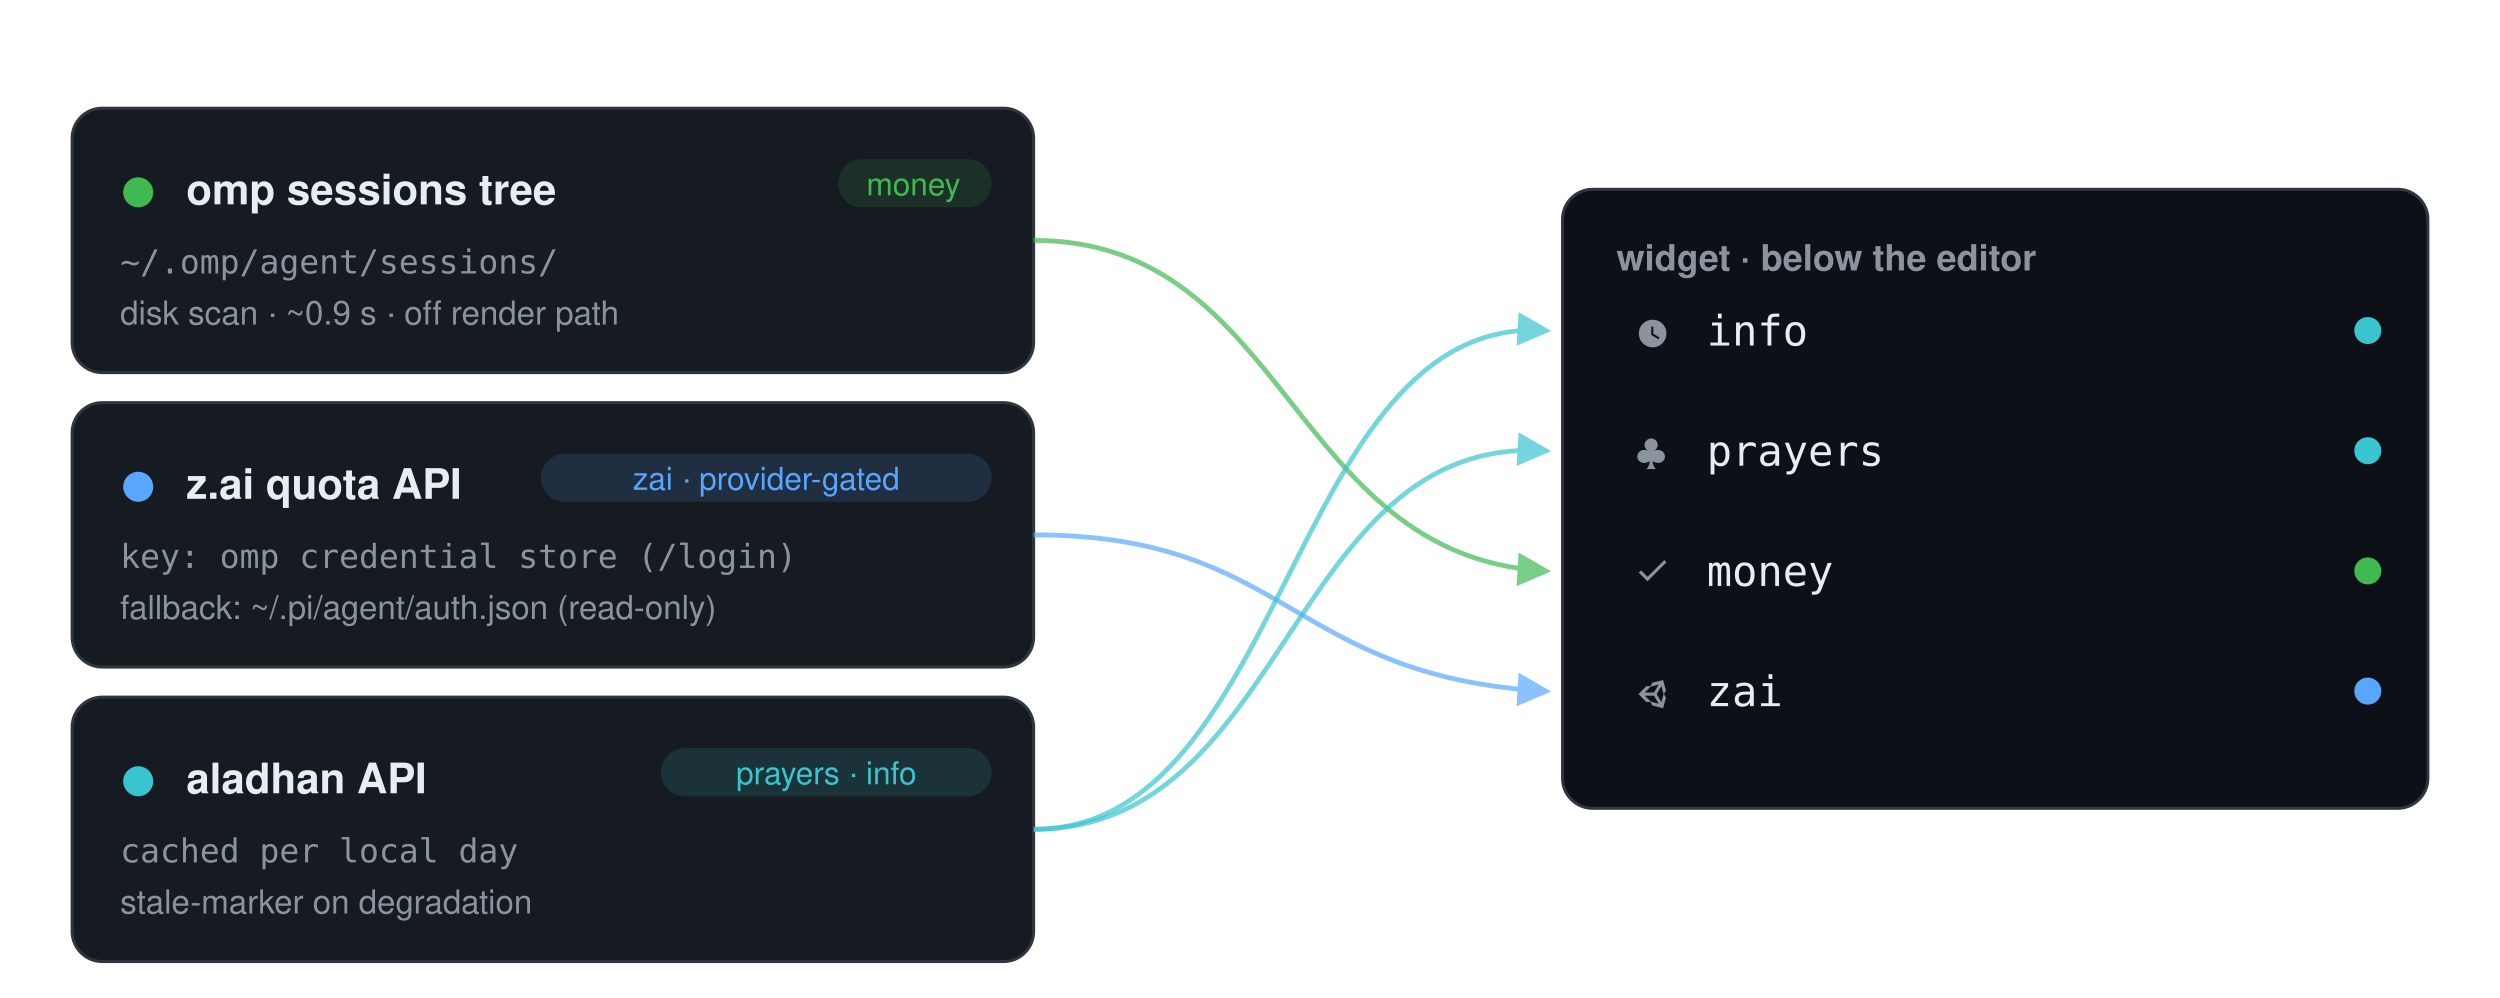
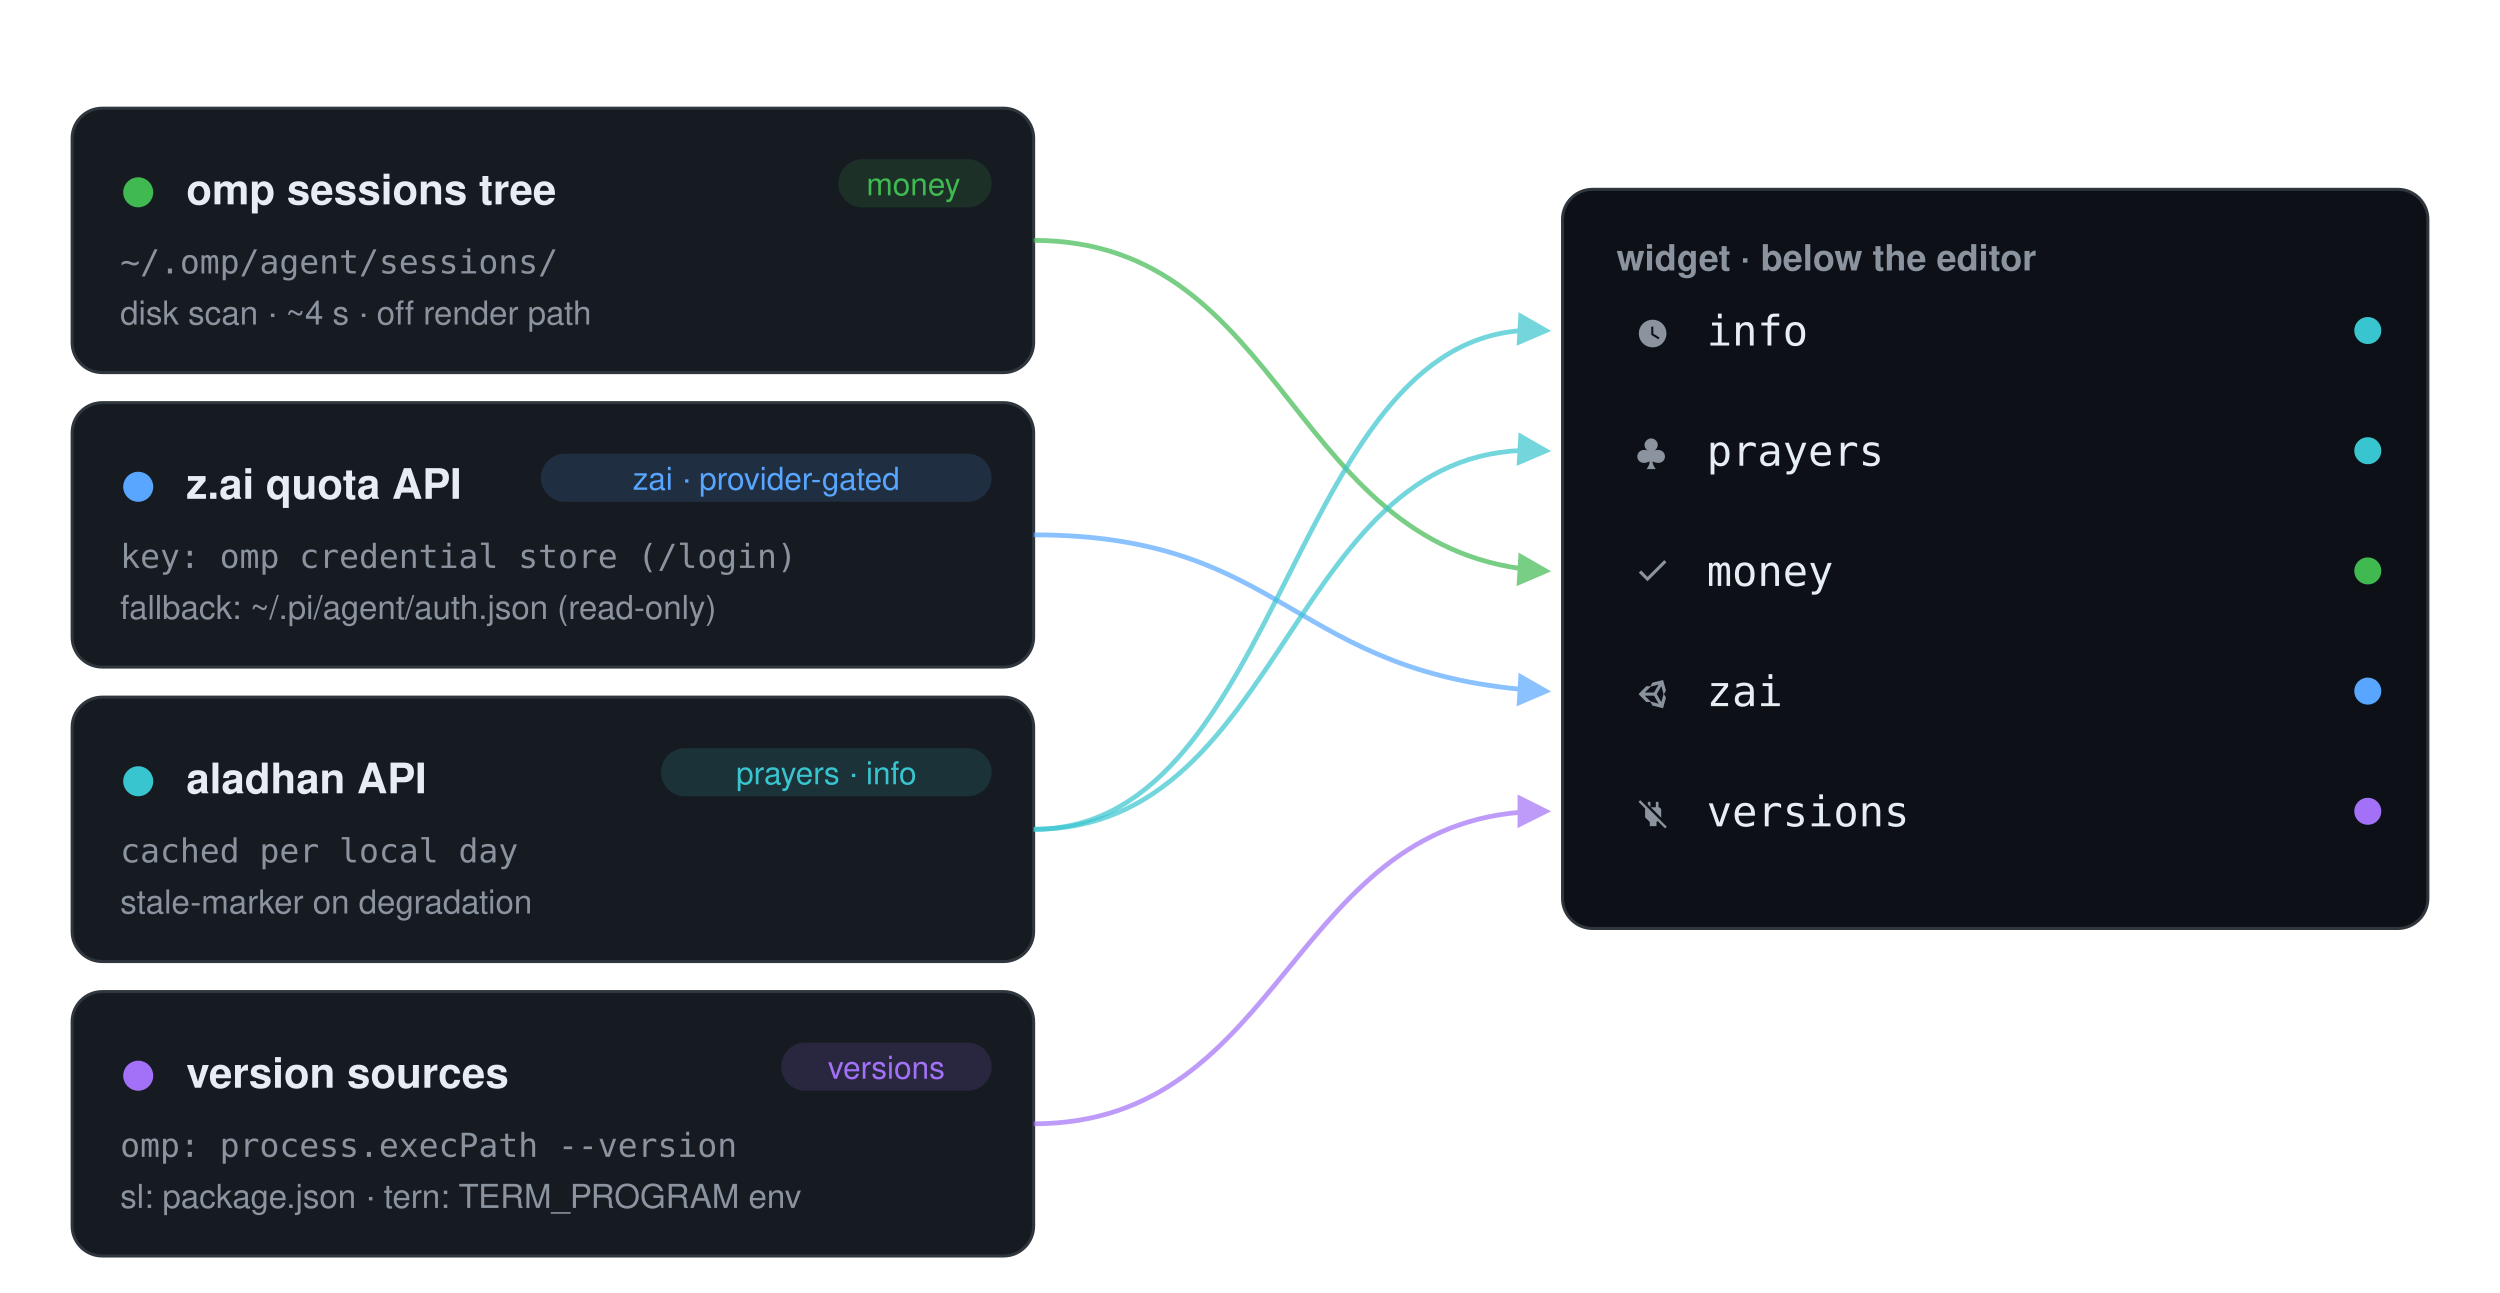
- <svg xmlns="http://www.w3.org/2000/svg" width="832" height="332" viewBox="0 0 832 332" role="img">
+ <svg xmlns="http://www.w3.org/2000/svg" width="832" height="430" viewBox="0 0 832 430" role="img">
  <defs>
    <symbol id="clock" viewBox="0 0 100 100">
      <path d="M300 660Q240 660 185.0 638.0Q130 616 87.0 573.5Q44 531 22.0 475.5Q0 420 0.0 360.5Q0 301 22.0 245.5Q44 190 87.0 147.5Q130 105 185.0 82.5Q240 60 299.0 60.0Q358 60 414.0 82.5Q470 105 512.0 147.5Q554 190 577.0 245.5Q600 301 600.0 360.5Q600 420 577.0 475.5Q554 531 512.0 573.5Q470 616 414.0 638.0Q358 660 300 660ZM426 234 270 331V511H314V355L450 273Z" transform="translate(-0.0 110.0) scale(0.1667 -0.1667)" />
    </symbol>
    <symbol id="mosque" viewBox="0 0 100 100">
      <path d="M300 693Q338 693 371.0 673.5Q404 654 424.0 622.0Q444 590 444 554Q442 500 408 460Q390 440 368 427Q388 437 422 442L450 443Q512 443 556.0 402.5Q600 362 600.0 300.0Q600 238 557.0 199.0Q514 160 450 160L434 162Q414 164 394 170Q362 180 332 193V182Q332 166 338 147Q344 122 358 94Q374 61 400 27H200Q250 89 262 147Q268 177 268 193Q238 179 206 170Q186 164 166 162L150 160Q86 160 43.0 199.0Q0 238 0.0 300.0Q0 362 44.0 402.5Q88 443 150 443L178 442Q212 437 232 427Q210 440 192 460Q158 499 156 554Q156 590 177.0 622.0Q198 654 230.0 673.5Q262 693 300 693Z" transform="translate(-0.0 104.1) scale(0.1502 -0.1502)" />
    </symbol>
    <symbol id="coins" viewBox="0 0 100 100">
      <path d="M600 542 188 130 0 318 50 366 188 226 552 590Z" transform="translate(0.0 98.3) scale(0.1667 -0.1667)" />
    </symbol>
    <symbol id="bolt" viewBox="0 0 100 100">
      <path d="M261 188H171L2 360Q1 360 171 532H261L306 610L537 668L601 438L556 360L601 282L537 52L306 110ZM266 198 441 150 340 326H137ZM500 184 548 360 500 536 399 360ZM266 522 137 394H340L441 570Z" transform="translate(-0.3 108.4) scale(0.1623 -0.1623)" />
    </symbol>
+     <symbol id="versions" viewBox="0 0 100 100">
+       <path d="M822 -78 592 152 557 120V-6H349V120L203 266V494Q203 512 213 530L0 744L53 798L875 -26ZM703 266V494Q703 526 676.5 552.0Q650 578 619 578V744H537V578H379L697 258ZM369 744H287V670L369 586Z" transform="translate(-0.0 91.1) scale(0.1143 -0.1143)" />
+     </symbol>
  </defs>
  <defs>
    <marker id="arr-money" viewBox="0 0 10 10" refX="8" refY="5" markerWidth="7" markerHeight="7" orient="auto-start-reverse">
      <path d="M0 0 L10 5 L0 10 z" fill="#3fb950" />
    </marker>
    <marker id="arr-zai" viewBox="0 0 10 10" refX="8" refY="5" markerWidth="7" markerHeight="7" orient="auto-start-reverse">
      <path d="M0 0 L10 5 L0 10 z" fill="#58a6ff" />
    </marker>
    <marker id="arr-deen" viewBox="0 0 10 10" refX="8" refY="5" markerWidth="7" markerHeight="7" orient="auto-start-reverse">
      <path d="M0 0 L10 5 L0 10 z" fill="#39c5cf" />
    </marker>
+     <marker id="arr-versions" viewBox="0 0 10 10" refX="8" refY="5" markerWidth="7" markerHeight="7" orient="auto-start-reverse">
+       <path d="M0 0 L10 5 L0 10 z" fill="#a371f7" />
+     </marker>
  </defs>
  <rect x="24" y="36" width="320" height="88" rx="10" fill="#161b22" stroke="#30363d" />
  <circle cx="46" cy="64" r="5" fill="#3fb950" />
  <text x="62" y="68" font-size="14" font-weight="600" font-family="-apple-system, Segoe UI, Helvetica, Arial, sans-serif" fill="#e6edf3">omp sessions tree</text>
  <rect x="279" y="53" width="51" height="16" rx="8" fill="#3fb950" opacity="0.14" />
  <text x="304" y="65" text-anchor="middle" font-size="10.5" font-family="-apple-system, Segoe UI, Helvetica, Arial, sans-serif" fill="#3fb950">money</text>
  <text x="40" y="91" font-size="11" font-family="ui-monospace, SFMono-Regular, Menlo, Consolas, monospace" fill="#8b949e">~/.omp/agent/sessions/</text>
-   <text x="40" y="108" font-size="11" font-family="-apple-system, Segoe UI, Helvetica, Arial, sans-serif" fill="#8b949e">disk scan · ~0.9 s · off render path</text>
+   <text x="40" y="108" font-size="11" font-family="-apple-system, Segoe UI, Helvetica, Arial, sans-serif" fill="#8b949e">disk scan · ~4 s · off render path</text>
  <rect x="24" y="134" width="320" height="88" rx="10" fill="#161b22" stroke="#30363d" />
  <circle cx="46" cy="162" r="5" fill="#58a6ff" />
  <text x="62" y="166" font-size="14" font-weight="600" font-family="-apple-system, Segoe UI, Helvetica, Arial, sans-serif" fill="#e6edf3">z.ai quota API</text>
  <rect x="180" y="151" width="150" height="16" rx="8" fill="#58a6ff" opacity="0.14" />
  <text x="255" y="163" text-anchor="middle" font-size="10.5" font-family="-apple-system, Segoe UI, Helvetica, Arial, sans-serif" fill="#58a6ff">zai · provider-gated</text>
  <text x="40" y="189" font-size="11" font-family="ui-monospace, SFMono-Regular, Menlo, Consolas, monospace" fill="#8b949e">key: omp credential store (/login)</text>
  <text x="40" y="206" font-size="11" font-family="-apple-system, Segoe UI, Helvetica, Arial, sans-serif" fill="#8b949e">fallback: ~/.pi/agent/auth.json (read-only)</text>
  <rect x="24" y="232" width="320" height="88" rx="10" fill="#161b22" stroke="#30363d" />
  <circle cx="46" cy="260" r="5" fill="#39c5cf" />
  <text x="62" y="264" font-size="14" font-weight="600" font-family="-apple-system, Segoe UI, Helvetica, Arial, sans-serif" fill="#e6edf3">aladhan API</text>
  <rect x="220" y="249" width="110" height="16" rx="8" fill="#39c5cf" opacity="0.14" />
  <text x="275" y="261" text-anchor="middle" font-size="10.5" font-family="-apple-system, Segoe UI, Helvetica, Arial, sans-serif" fill="#39c5cf">prayers · info</text>
  <text x="40" y="287" font-size="11" font-family="ui-monospace, SFMono-Regular, Menlo, Consolas, monospace" fill="#8b949e">cached per local day</text>
  <text x="40" y="304" font-size="11" font-family="-apple-system, Segoe UI, Helvetica, Arial, sans-serif" fill="#8b949e">stale-marker on degradation</text>
-   <rect x="520" y="63" width="288" height="206" rx="10" fill="#0d1117" stroke="#30363d" />
+   <rect x="24" y="330" width="320" height="88" rx="10" fill="#161b22" stroke="#30363d" />
+   <circle cx="46" cy="358" r="5" fill="#a371f7" />
+   <text x="62" y="362" font-size="14" font-weight="600" font-family="-apple-system, Segoe UI, Helvetica, Arial, sans-serif" fill="#e6edf3">version sources</text>
+   <rect x="260" y="347" width="70" height="16" rx="8" fill="#a371f7" opacity="0.14" />
+   <text x="295" y="359" text-anchor="middle" font-size="10.5" font-family="-apple-system, Segoe UI, Helvetica, Arial, sans-serif" fill="#a371f7">versions</text>
+   <text x="40" y="385" font-size="11" font-family="ui-monospace, SFMono-Regular, Menlo, Consolas, monospace" fill="#8b949e">omp: process.execPath --version</text>
+   <text x="40" y="402" font-size="11" font-family="-apple-system, Segoe UI, Helvetica, Arial, sans-serif" fill="#8b949e">sl: package.json · tern: TERM_PROGRAM env</text>
+   <rect x="520" y="63" width="288" height="246" rx="10" fill="#0d1117" stroke="#30363d" />
  <text x="538" y="90" font-size="12" font-weight="600" font-family="-apple-system, Segoe UI, Helvetica, Arial, sans-serif" fill="#8b949e">widget · below the editor</text>
  <use href="#clock" x="545.4" y="106.4" width="9.2" height="9.2" fill="#8b949e" />
  <text x="568" y="115" font-size="14" font-family="ui-monospace, SFMono-Regular, Menlo, Consolas, monospace" fill="#e6edf3">info</text>
  <circle cx="788" cy="110" r="4.5" fill="#39c5cf" />
  <use href="#mosque" x="544.9" y="145.9" width="10.2" height="10.2" fill="#8b949e" />
  <text x="568" y="155" font-size="14" font-family="ui-monospace, SFMono-Regular, Menlo, Consolas, monospace" fill="#e6edf3">prayers</text>
  <circle cx="788" cy="150" r="4.5" fill="#39c5cf" />
  <use href="#coins" x="545.4" y="186.4" width="9.2" height="9.2" fill="#8b949e" />
  <text x="568" y="195" font-size="14" font-family="ui-monospace, SFMono-Regular, Menlo, Consolas, monospace" fill="#e6edf3">money</text>
  <circle cx="788" cy="190" r="4.5" fill="#3fb950" />
  <use href="#bolt" x="545.3" y="226.3" width="9.4" height="9.4" fill="#8b949e" />
  <text x="568" y="235" font-size="14" font-family="ui-monospace, SFMono-Regular, Menlo, Consolas, monospace" fill="#e6edf3">zai</text>
  <circle cx="788" cy="230" r="4.5" fill="#58a6ff" />
+   <use href="#versions" x="545.3" y="266.3" width="9.4" height="9.4" fill="#8b949e" />
+   <text x="568" y="275" font-size="14" font-family="ui-monospace, SFMono-Regular, Menlo, Consolas, monospace" fill="#e6edf3">versions</text>
+   <circle cx="788" cy="270" r="4.5" fill="#a371f7" />
  <path d="M344 80 C 429.0 80, 429.0 185, 514 190" fill="none" stroke="#3fb950" stroke-width="1.6" opacity="0.7" marker-end="url(#arr-money)" />
  <path d="M344 178 C 429.0 178, 429.0 225, 514 230" fill="none" stroke="#58a6ff" stroke-width="1.6" opacity="0.7" marker-end="url(#arr-zai)" />
  <path d="M344 276 C 429.0 276, 429.0 105, 514 110" fill="none" stroke="#39c5cf" stroke-width="1.6" opacity="0.7" marker-end="url(#arr-deen)" />
  <path d="M344 276 C 429.0 276, 429.0 145, 514 150" fill="none" stroke="#39c5cf" stroke-width="1.6" opacity="0.7" marker-end="url(#arr-deen)" />
+   <path d="M344 374 C 429.0 374, 429.0 270, 514 270" fill="none" stroke="#a371f7" stroke-width="1.6" opacity="0.7" marker-end="url(#arr-versions)" />
</svg>
